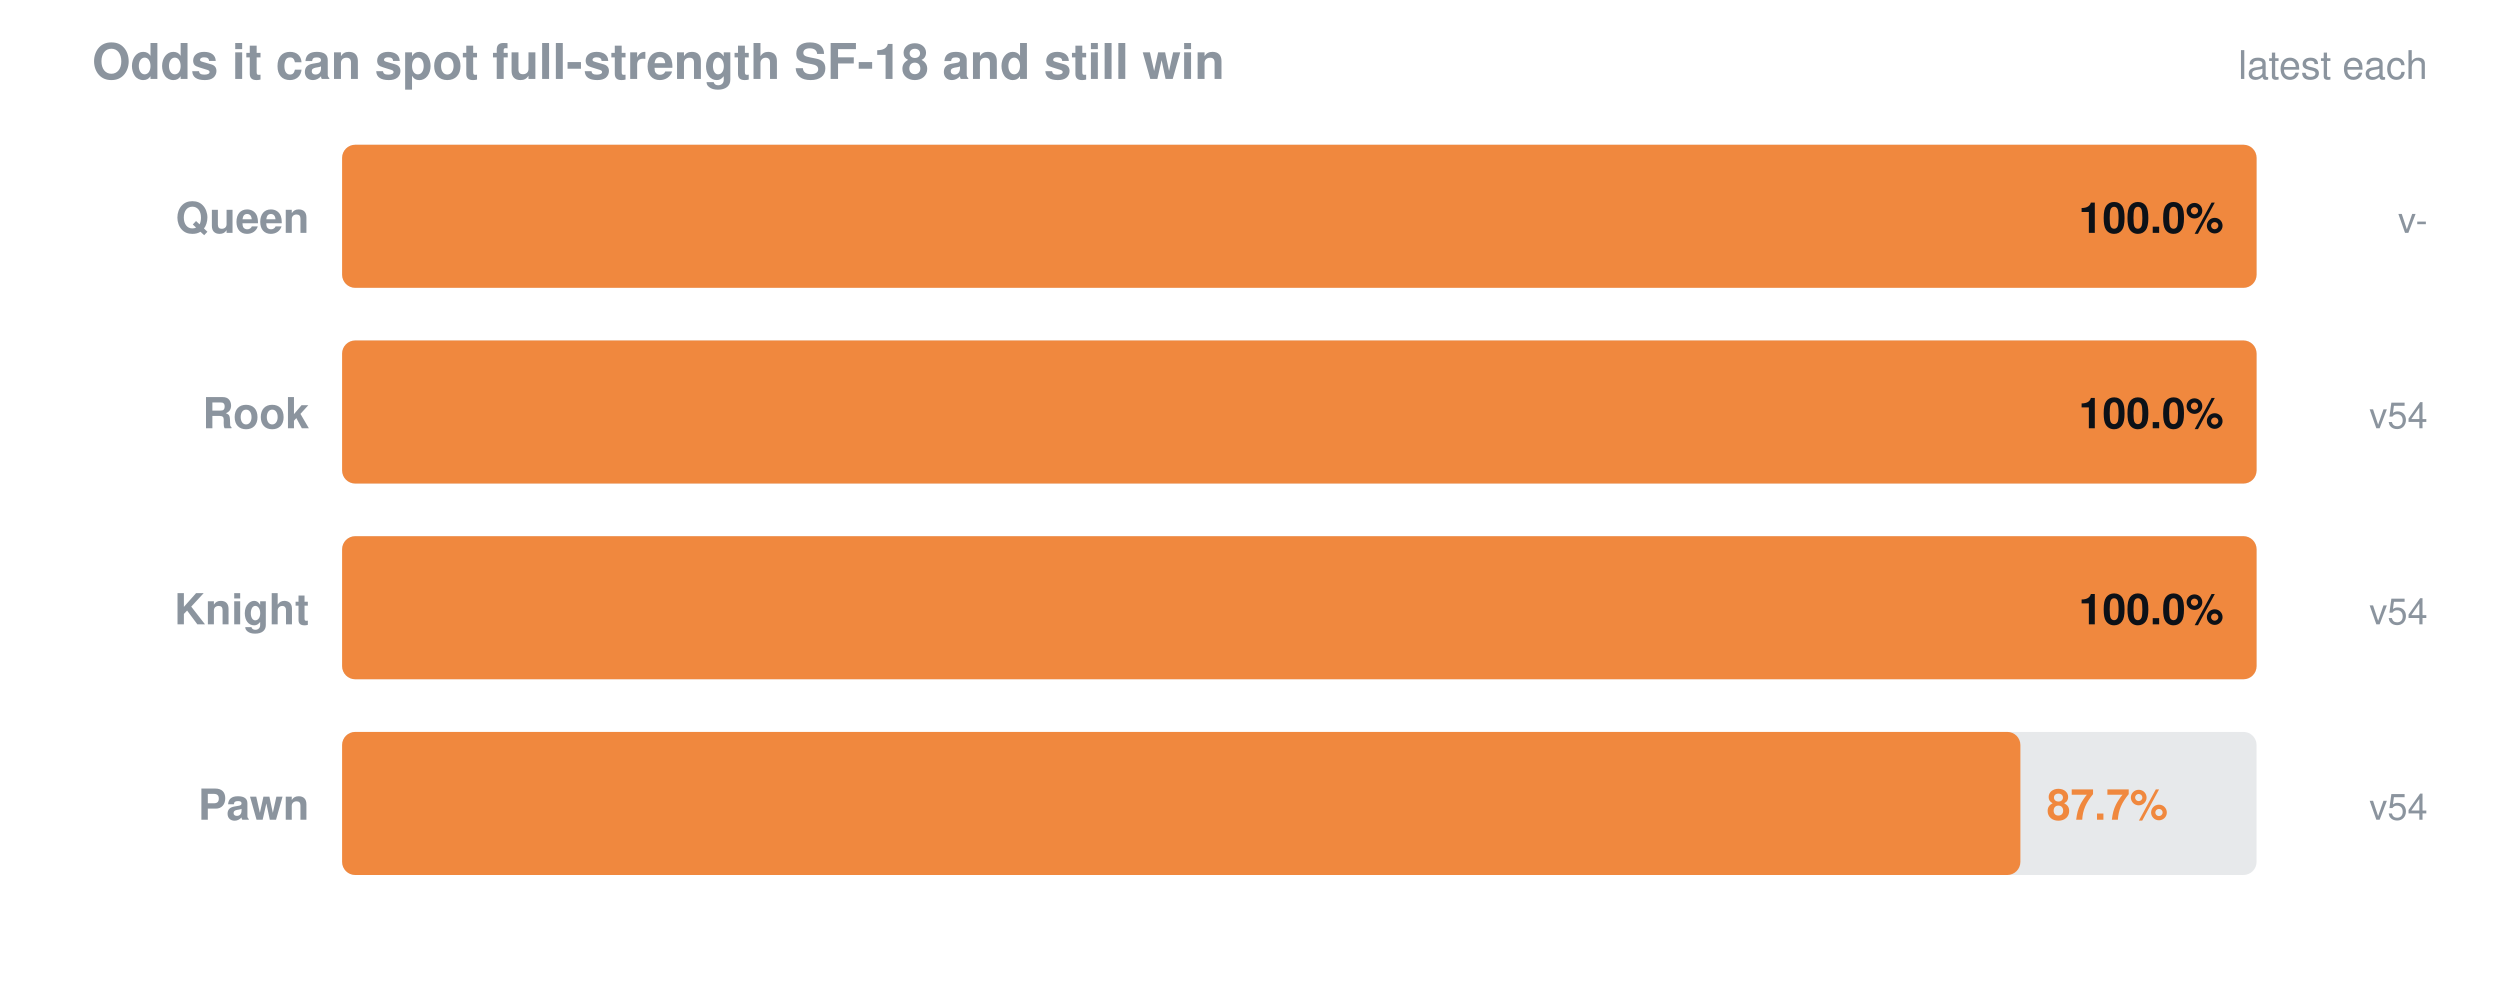
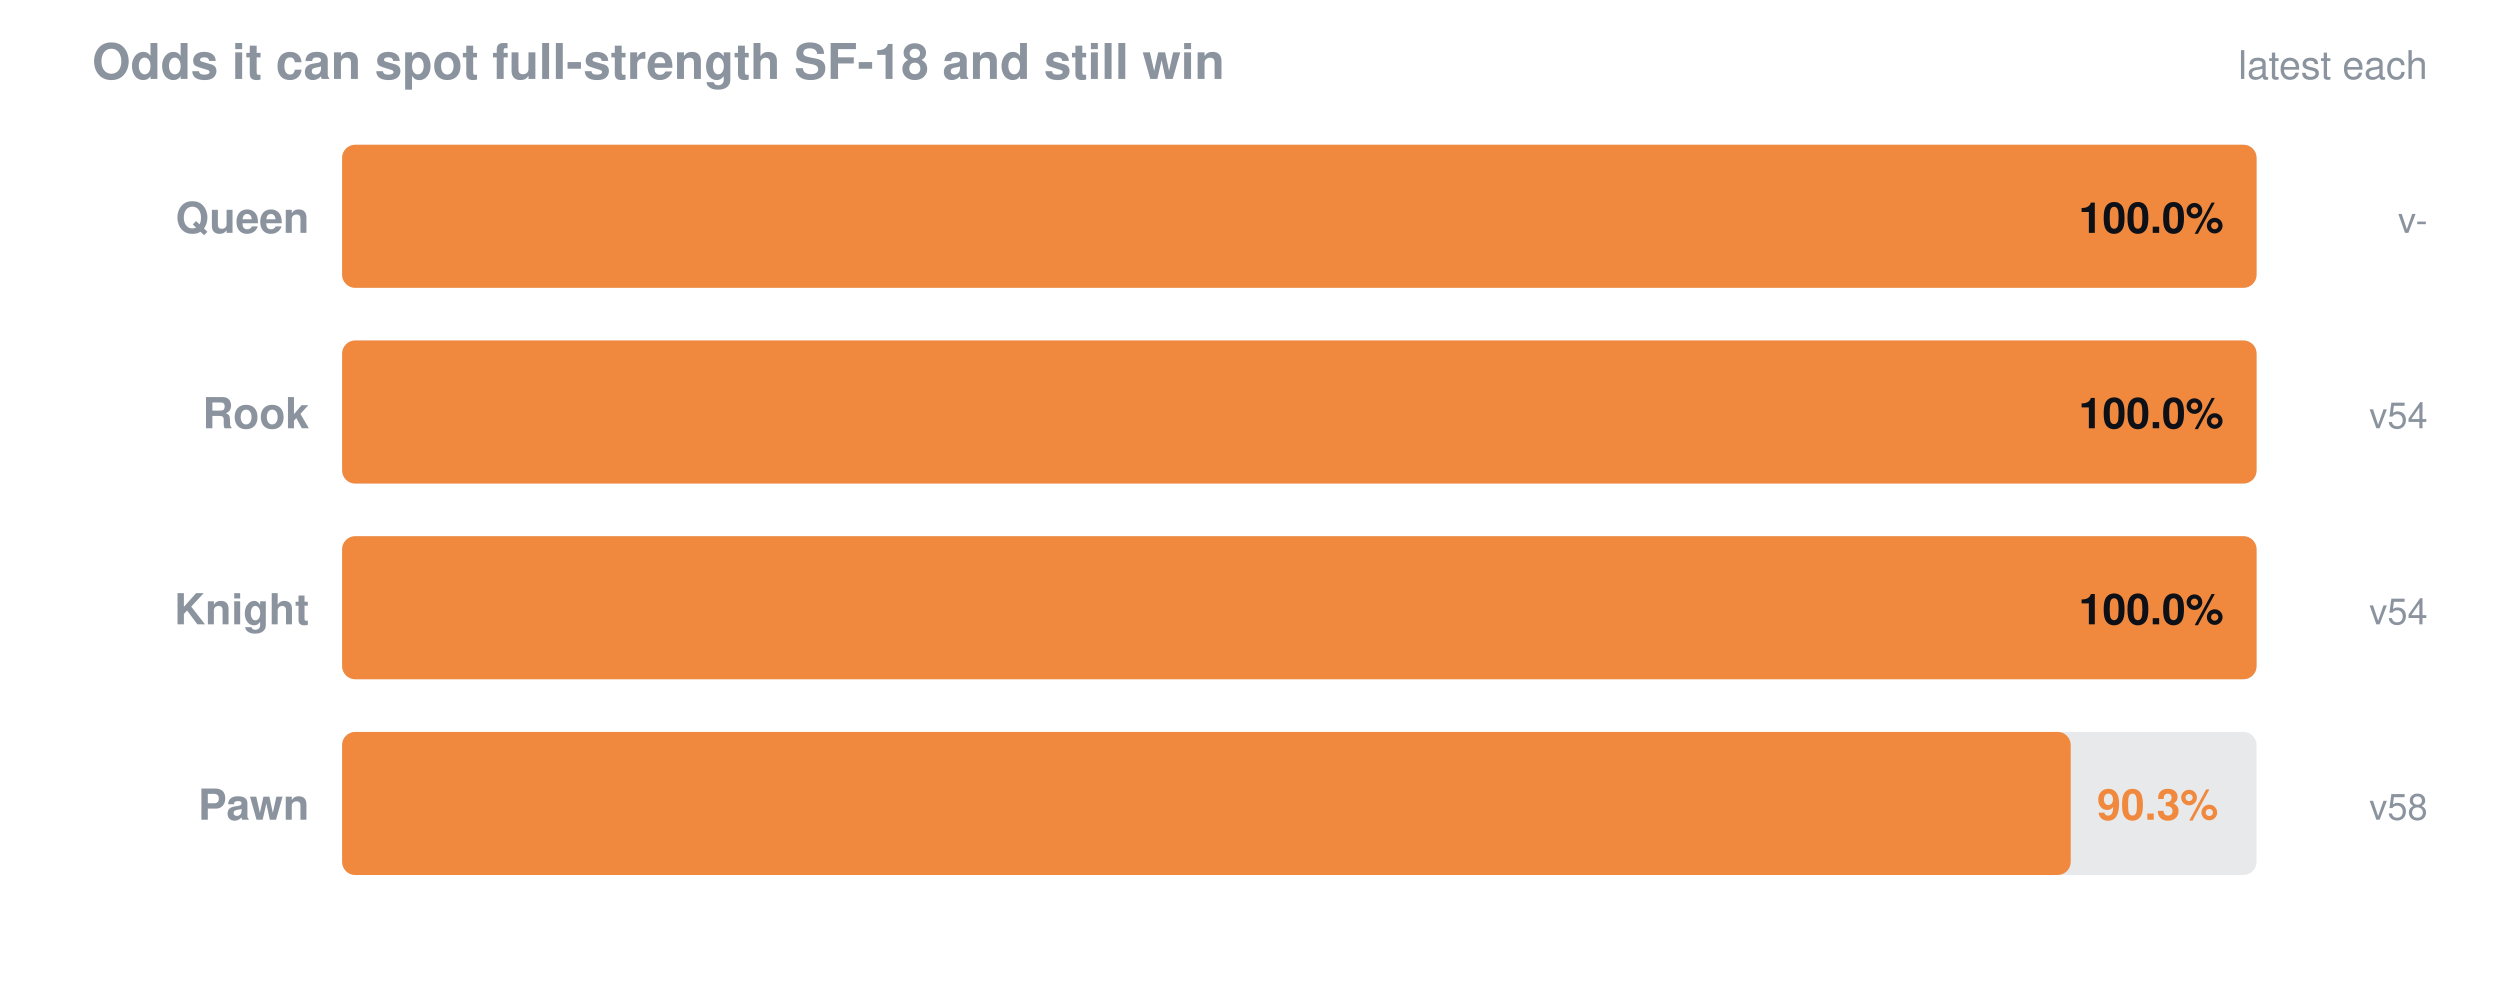
<svg xmlns="http://www.w3.org/2000/svg" width="760" height="300" viewBox="0 0 760 300" preserveAspectRatio="xMidYMid meet" font-family="-apple-system,Segoe UI,Helvetica,Arial,sans-serif">
  <text x="28" y="24" fill="#8b949e" font-size="15" font-weight="700">Odds it can spot full-strength SF-18 and still win</text>
  <text x="738" y="24" fill="#8b949e" font-size="12" text-anchor="end">latest each</text>
  <rect x="104" y="44.0" width="582.0" height="43.5" rx="4" fill="#8b949e33" />
  <rect x="104" y="44.0" width="582.0" height="43.5" rx="4" fill="#f0883e" />
  <text x="94" y="70.8" fill="#8b949e" font-size="13" font-weight="600" text-anchor="end">Queen</text>
  <text x="676.0" y="70.8" fill="#0d1117" font-size="13" font-weight="700" text-anchor="end">100.0%</text>
  <text x="738" y="70.8" fill="#8b949e" font-size="11" text-anchor="end">v-</text>
  <rect x="104" y="103.5" width="582.0" height="43.5" rx="4" fill="#8b949e33" />
  <rect x="104" y="103.5" width="582.0" height="43.5" rx="4" fill="#f0883e" />
  <text x="94" y="130.2" fill="#8b949e" font-size="13" font-weight="600" text-anchor="end">Rook</text>
  <text x="676.0" y="130.2" fill="#0d1117" font-size="13" font-weight="700" text-anchor="end">100.0%</text>
  <text x="738" y="130.2" fill="#8b949e" font-size="11" text-anchor="end">v54</text>
  <rect x="104" y="163.0" width="582.0" height="43.5" rx="4" fill="#8b949e33" />
  <rect x="104" y="163.0" width="582.0" height="43.5" rx="4" fill="#f0883e" />
  <text x="94" y="189.8" fill="#8b949e" font-size="13" font-weight="600" text-anchor="end">Knight</text>
  <text x="676.0" y="189.8" fill="#0d1117" font-size="13" font-weight="700" text-anchor="end">100.0%</text>
  <text x="738" y="189.8" fill="#8b949e" font-size="11" text-anchor="end">v54</text>
  <rect x="104" y="222.5" width="582.0" height="43.5" rx="4" fill="#8b949e33" />
-   <rect x="104" y="222.5" width="510.2" height="43.5" rx="4" fill="#f0883e" />
+   <rect x="104" y="222.5" width="525.5" height="43.5" rx="4" fill="#f0883e" />
  <text x="94" y="249.2" fill="#8b949e" font-size="13" font-weight="600" text-anchor="end">Pawn</text>
-   <text x="622.2" y="249.2" fill="#f0883e" font-size="13" font-weight="700" text-anchor="start">87.7%</text>
-   <text x="738" y="249.2" fill="#8b949e" font-size="11" text-anchor="end">v54</text>
+   <text x="637.5" y="249.2" fill="#f0883e" font-size="13" font-weight="700" text-anchor="start">90.3%</text>
+   <text x="738" y="249.2" fill="#8b949e" font-size="11" text-anchor="end">v58</text>
</svg>
